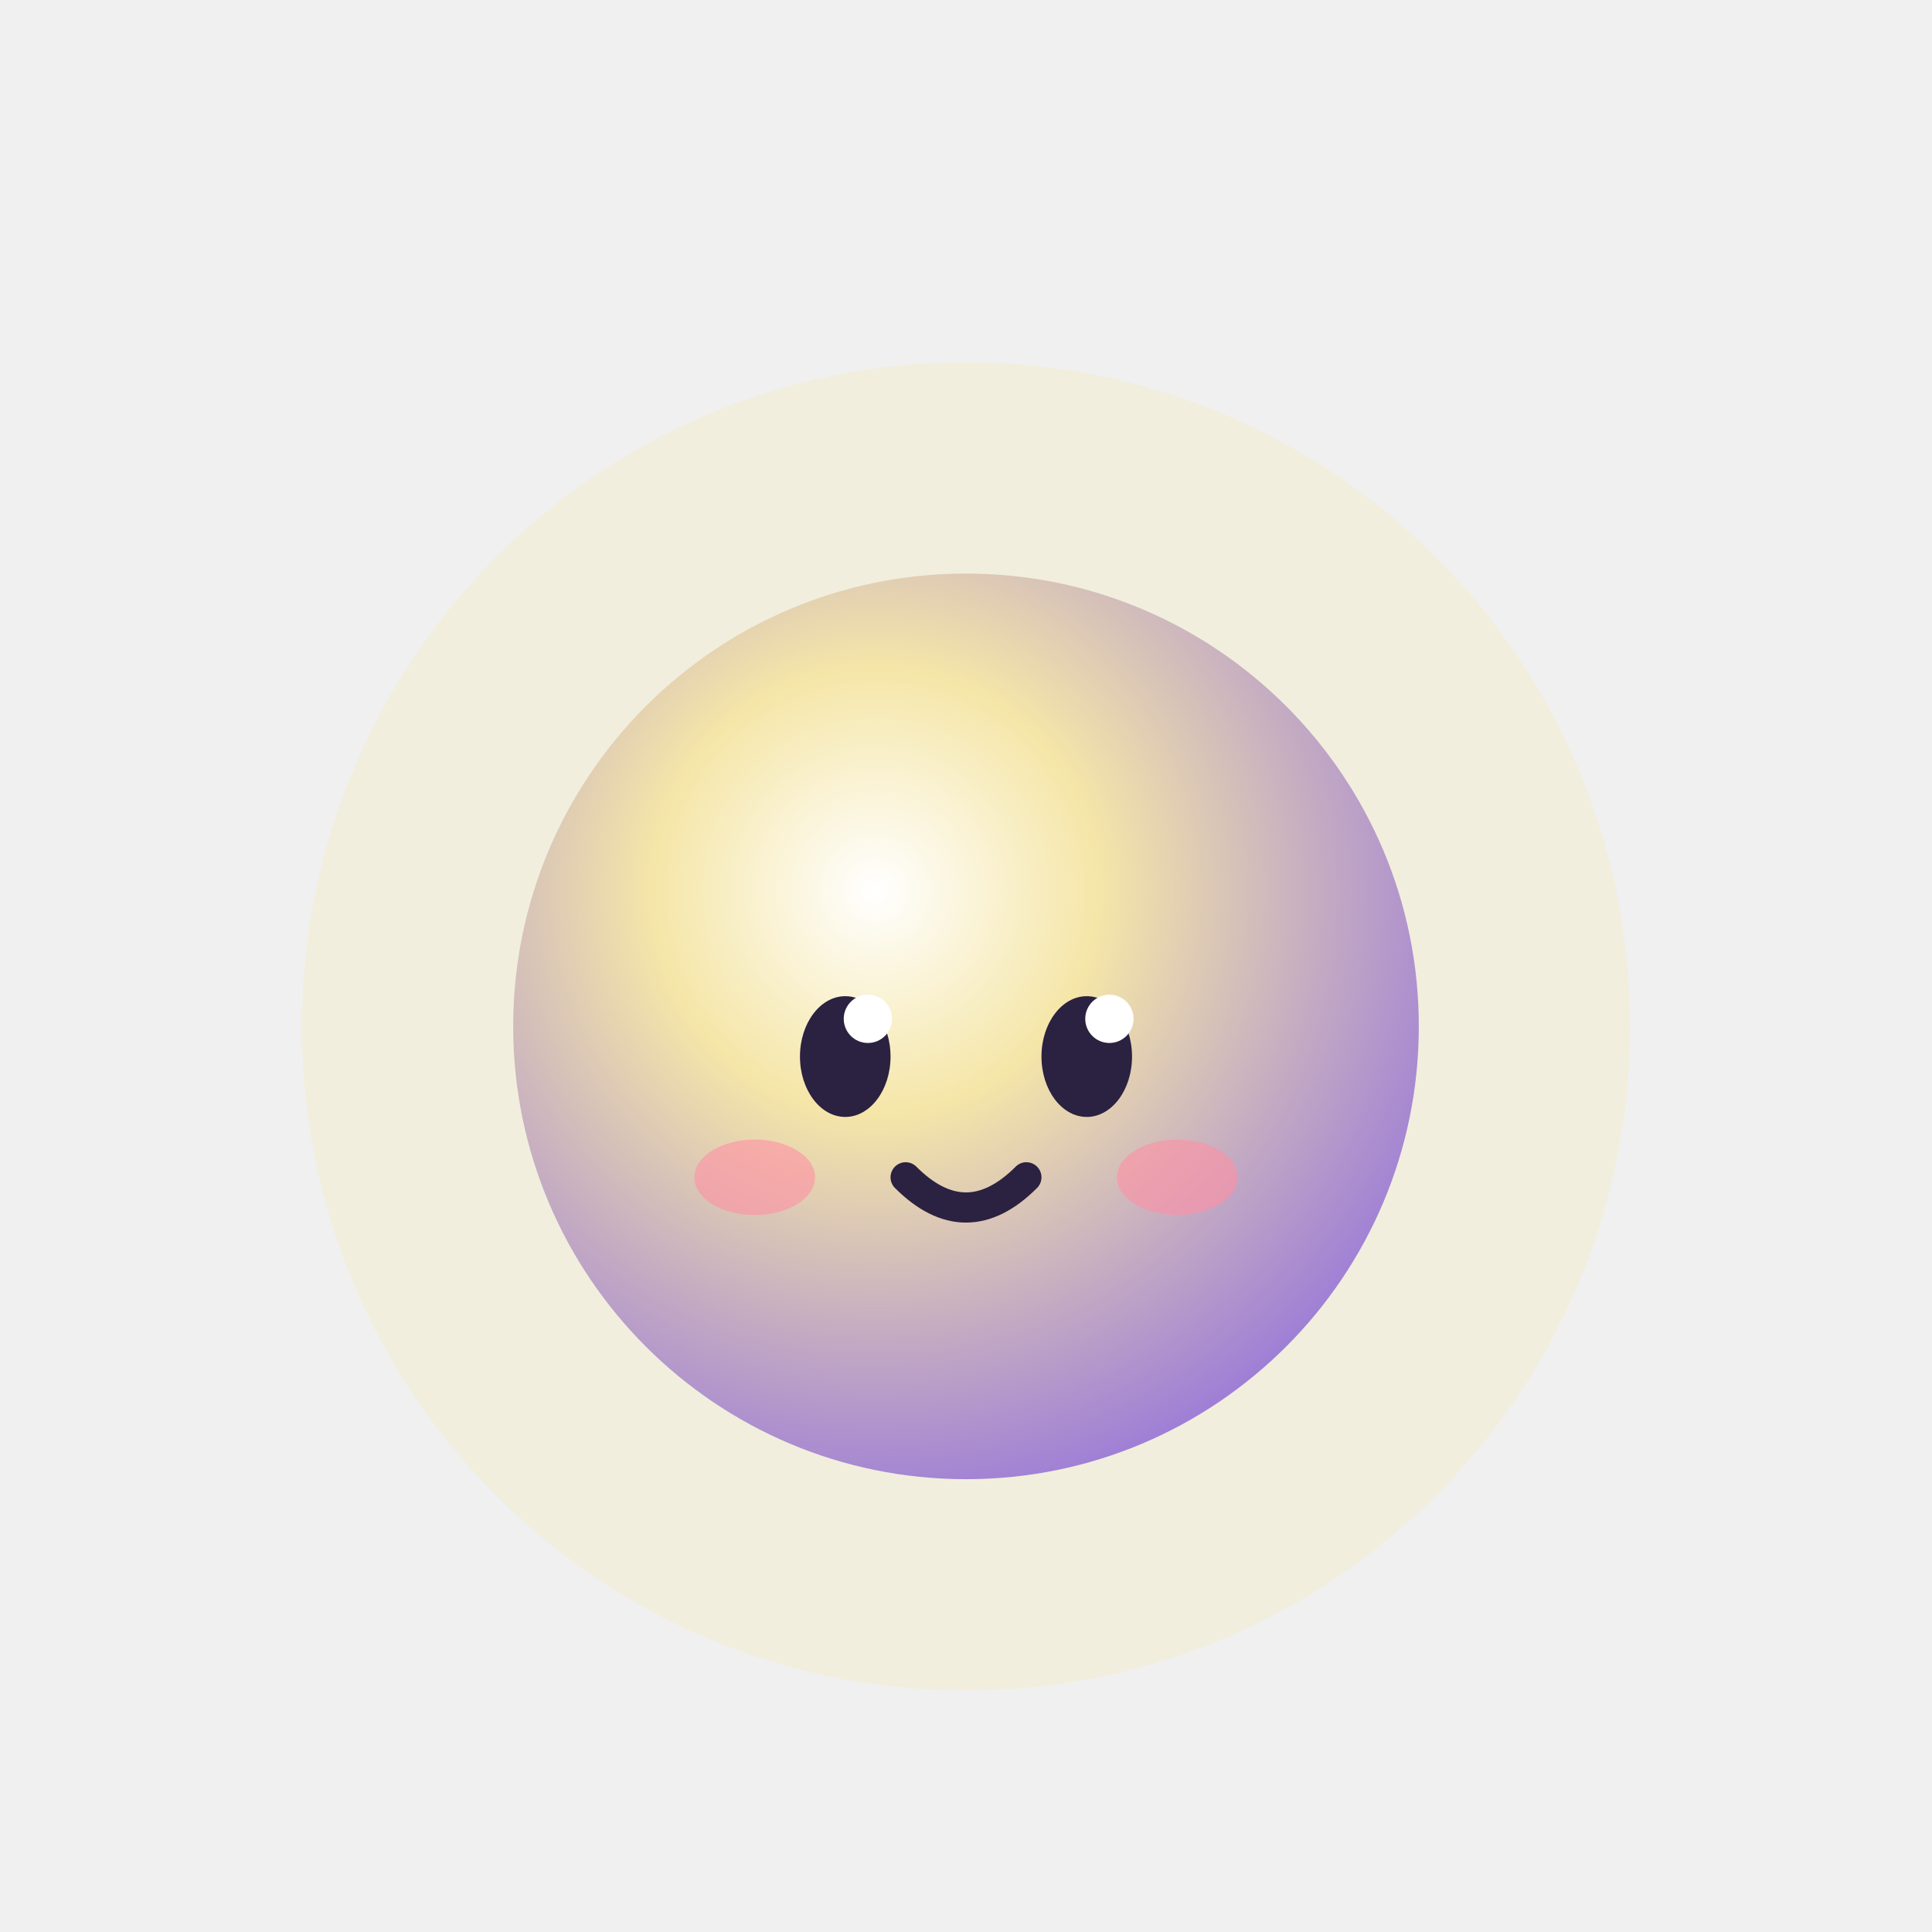
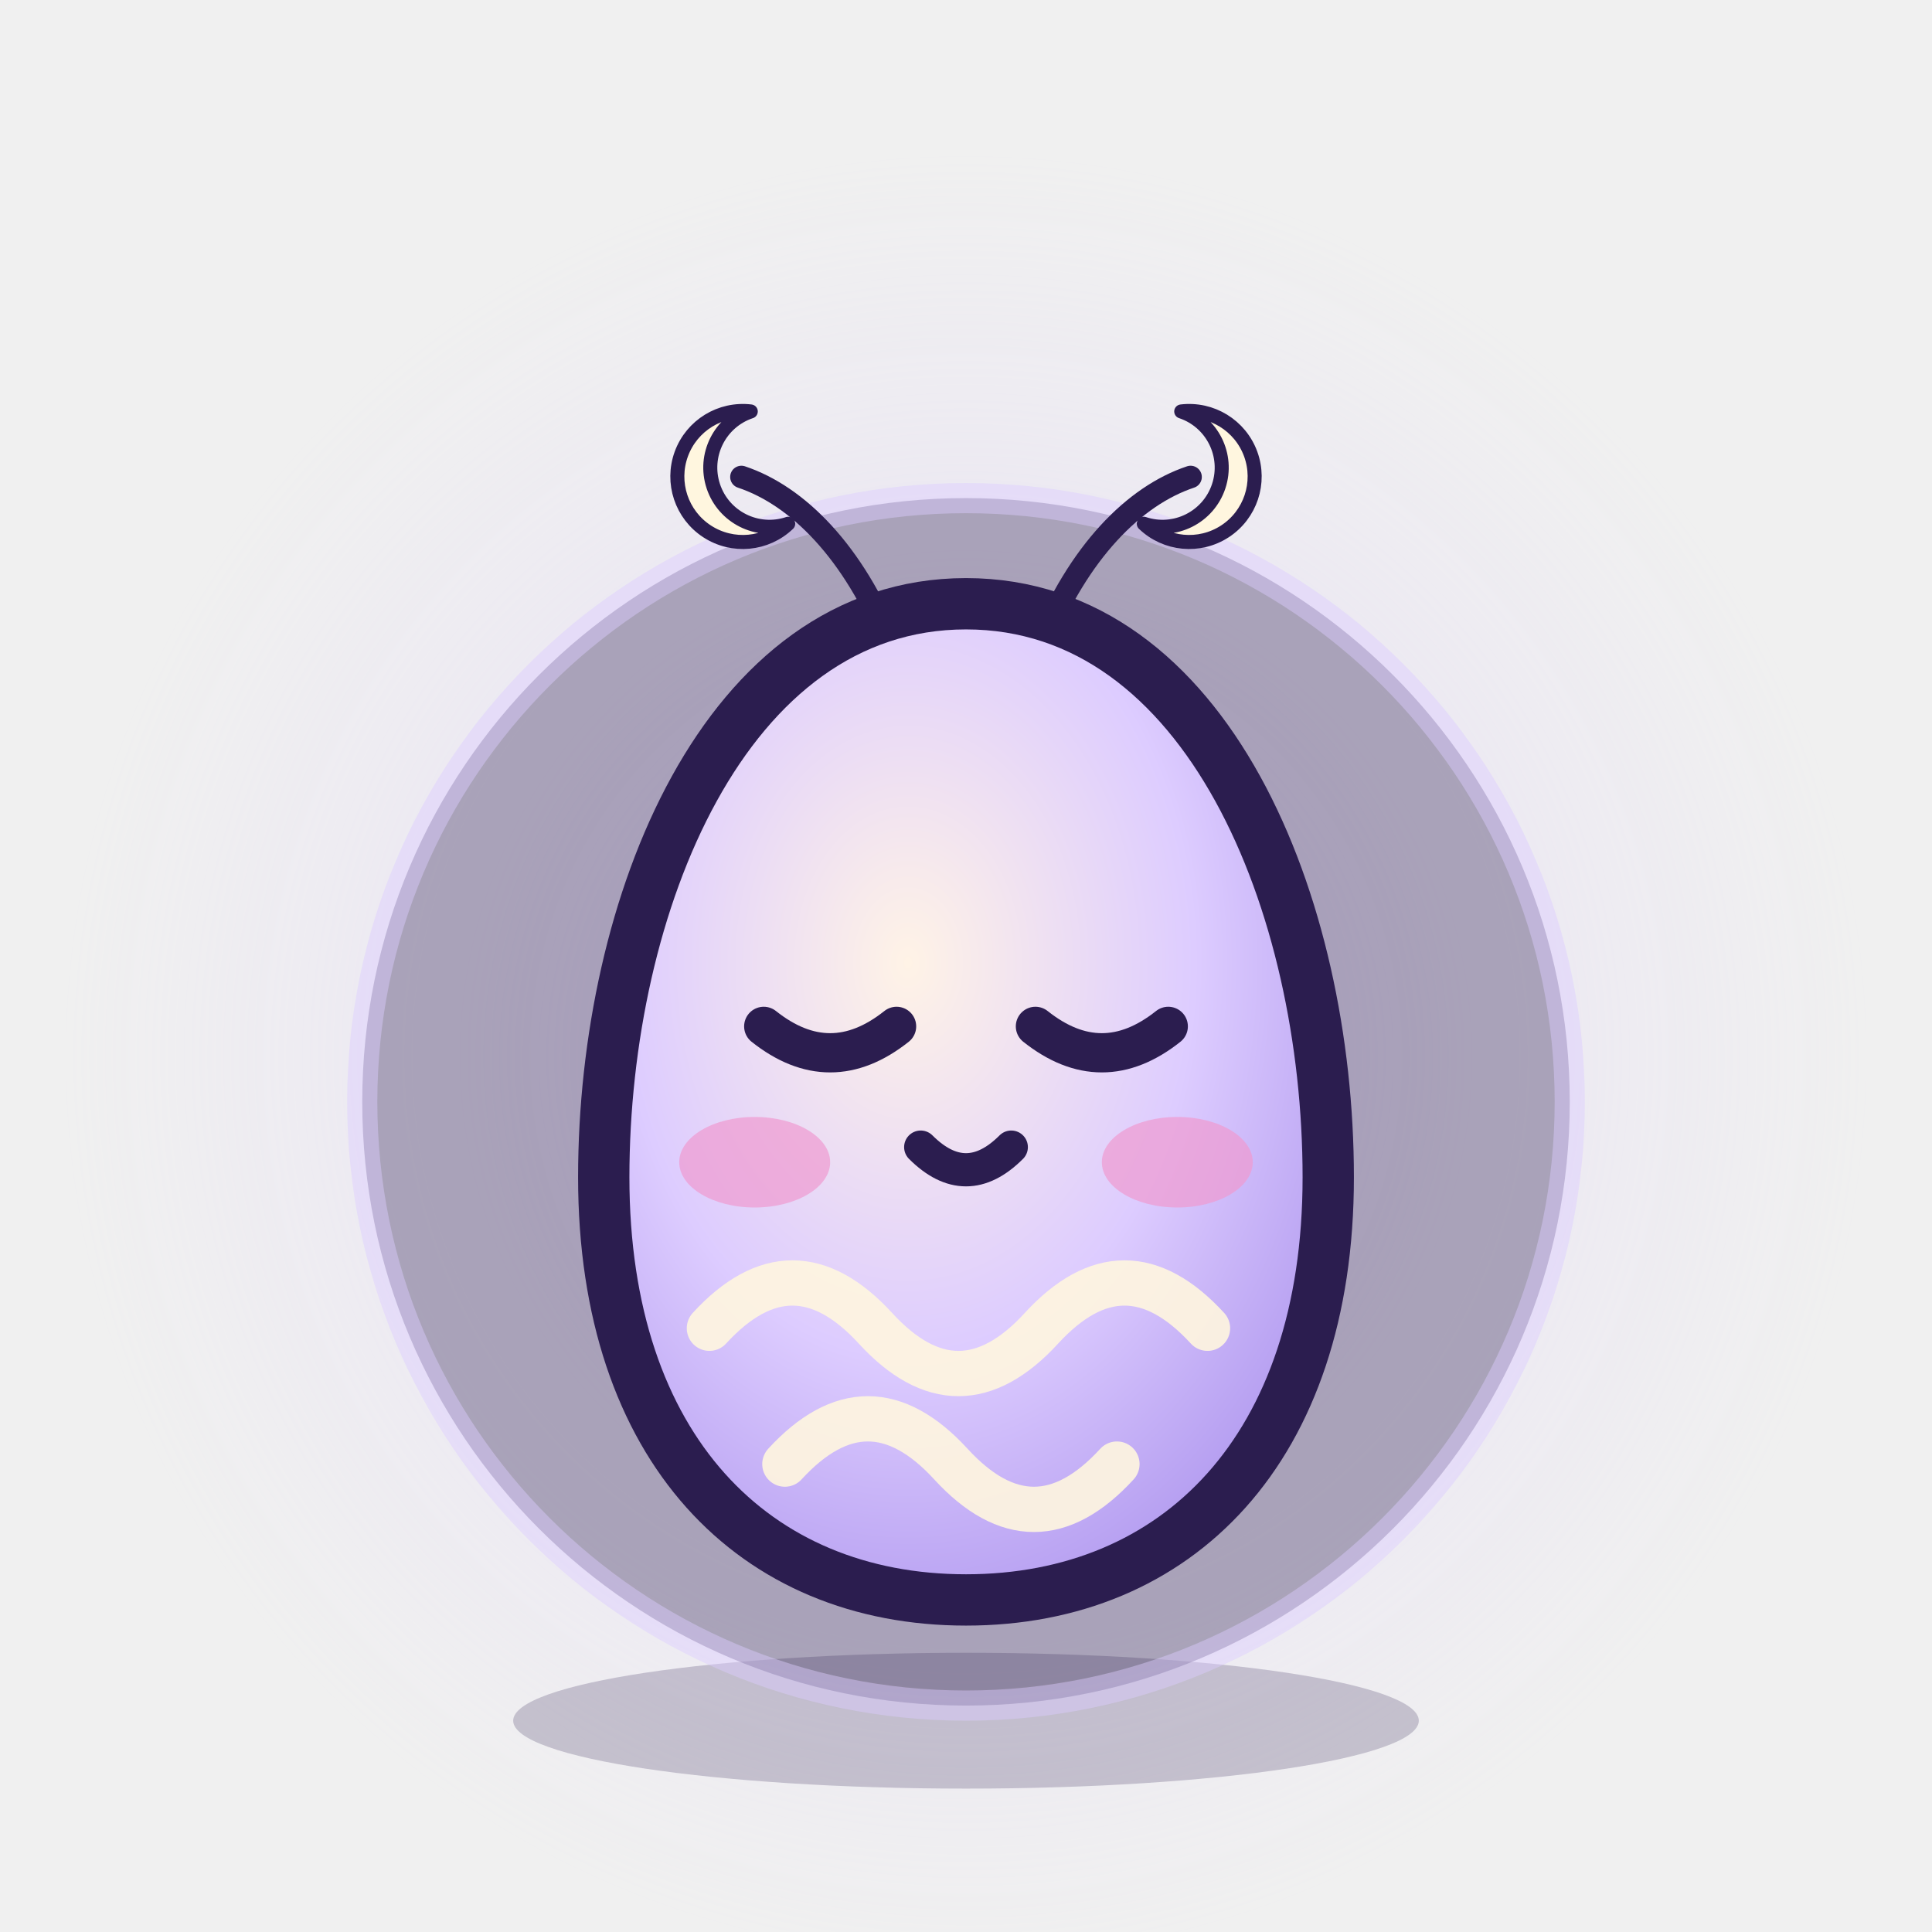
<svg xmlns="http://www.w3.org/2000/svg" viewBox="0 0 128 128" width="128" height="128">
  <defs>
-     <radialGradient id="g" cx="0.4" cy="0.35" r="0.7">
-       <stop offset="0" stop-color="#ffffff" />
-       <stop offset="0.35" stop-color="#f5e6a8" />
-       <stop offset="1" stop-color="#9b7ad8" />
+     <radialGradient id="body" cx="0.42" cy="0.36" r="0.72">
+       <stop offset="0" stop-color="#fff3e6" />
+       <stop offset="0.55" stop-color="#ddccff" />
+       <stop offset="1" stop-color="#ae96ee" />
+     </radialGradient>
+     <radialGradient id="glow">
+       <stop offset="0" stop-color="#ddccff" stop-opacity="0.45" />
+       <stop offset="1" stop-color="#ddccff" stop-opacity="0" />
    </radialGradient>
  </defs>
-   <circle cx="64" cy="68" r="44" fill="#f5e6a8" opacity="0.25" />
-   <circle cx="64" cy="68" r="30" fill="url(#g)" />
-   <ellipse cx="56" cy="70" rx="3" ry="4" fill="#2b2140" />
-   <ellipse cx="72" cy="70" rx="3" ry="4" fill="#2b2140" />
-   <circle cx="57.5" cy="67.5" r="1.6" fill="#ffffff" />
-   <circle cx="73.5" cy="67.5" r="1.6" fill="#ffffff" />
-   <ellipse cx="50" cy="78" rx="4" ry="2.5" fill="#ff8fa3" opacity="0.6" />
-   <ellipse cx="78" cy="78" rx="4" ry="2.5" fill="#ff8fa3" opacity="0.6" />
-   <path d="M60 78 Q64 82 68 78" fill="none" stroke="#2b2140" stroke-width="2" stroke-linecap="round" />
+   <circle cx="64" cy="70" r="60" fill="url(#glow)" />
+   <ellipse cx="64" cy="114" rx="30.0" ry="4.5" fill="#2b1d4f" opacity="0.22" />
+   <circle cx="64" cy="73" r="40" fill="#2b1d4f" fill-opacity="0.35" stroke="#ddccff" stroke-opacity="0.45" stroke-width="2" />
+   <g transform="translate(64 44) scale(0.62) translate(-64 -44)">
+     <path d="M56 42 C52 32 46 26 40 24" fill="none" stroke="#2b1d4f" stroke-width="2.4" stroke-linecap="round" />
+     <path d="M72 42 C76 32 82 26 88 24" fill="none" stroke="#2b1d4f" stroke-width="2.4" stroke-linecap="round" />
+     <path d="M41 17 A7 7 0 1 0 45 29 A5.5 5.5 0 1 1 41 17Z" fill="#fff6df" stroke="#2b1d4f" stroke-width="1.5" stroke-linejoin="round" stroke-linecap="round" />
+     <path d="M87 17 A7 7 0 1 1 83 29 A5.5 5.5 0 1 0 87 17Z" fill="#fff6df" stroke="#2b1d4f" stroke-width="1.5" stroke-linejoin="round" stroke-linecap="round" />
+   </g>
+   <path d="M64 40 C80 40 88 60 88 78 C88 96 78 106 64 106 C50 106 40 96 40 78 C40 60 48 40 64 40Z" fill="url(#body)" stroke="#2b1d4f" stroke-width="3.4" stroke-linejoin="round" stroke-linecap="round" />
+   <path d="M47 88 Q52.5 82 58 88 T69 88 T80 88" fill="none" stroke="#fff6df" stroke-width="3" stroke-linecap="round" opacity="0.9" />
+   <path d="M52 97 Q57.5 91 63 97 T74 97" fill="none" stroke="#fff6df" stroke-width="3" stroke-linecap="round" opacity="0.9" />
+   <ellipse cx="50" cy="77" rx="5" ry="3" fill="#f09ad0" opacity="0.7" />
+   <ellipse cx="78" cy="77" rx="5" ry="3" fill="#f09ad0" opacity="0.7" />
+   <path d="M50.6 68 Q55 71.5 59.4 68" fill="none" stroke="#2b1d4f" stroke-width="2.6" stroke-linecap="round" />
+   <path d="M68.6 68 Q73 71.5 77.4 68" fill="none" stroke="#2b1d4f" stroke-width="2.6" stroke-linecap="round" />
+   <path d="M61 76 Q64 79 67 76" fill="none" stroke="#2b1d4f" stroke-width="2.2" stroke-linecap="round" />
</svg>
